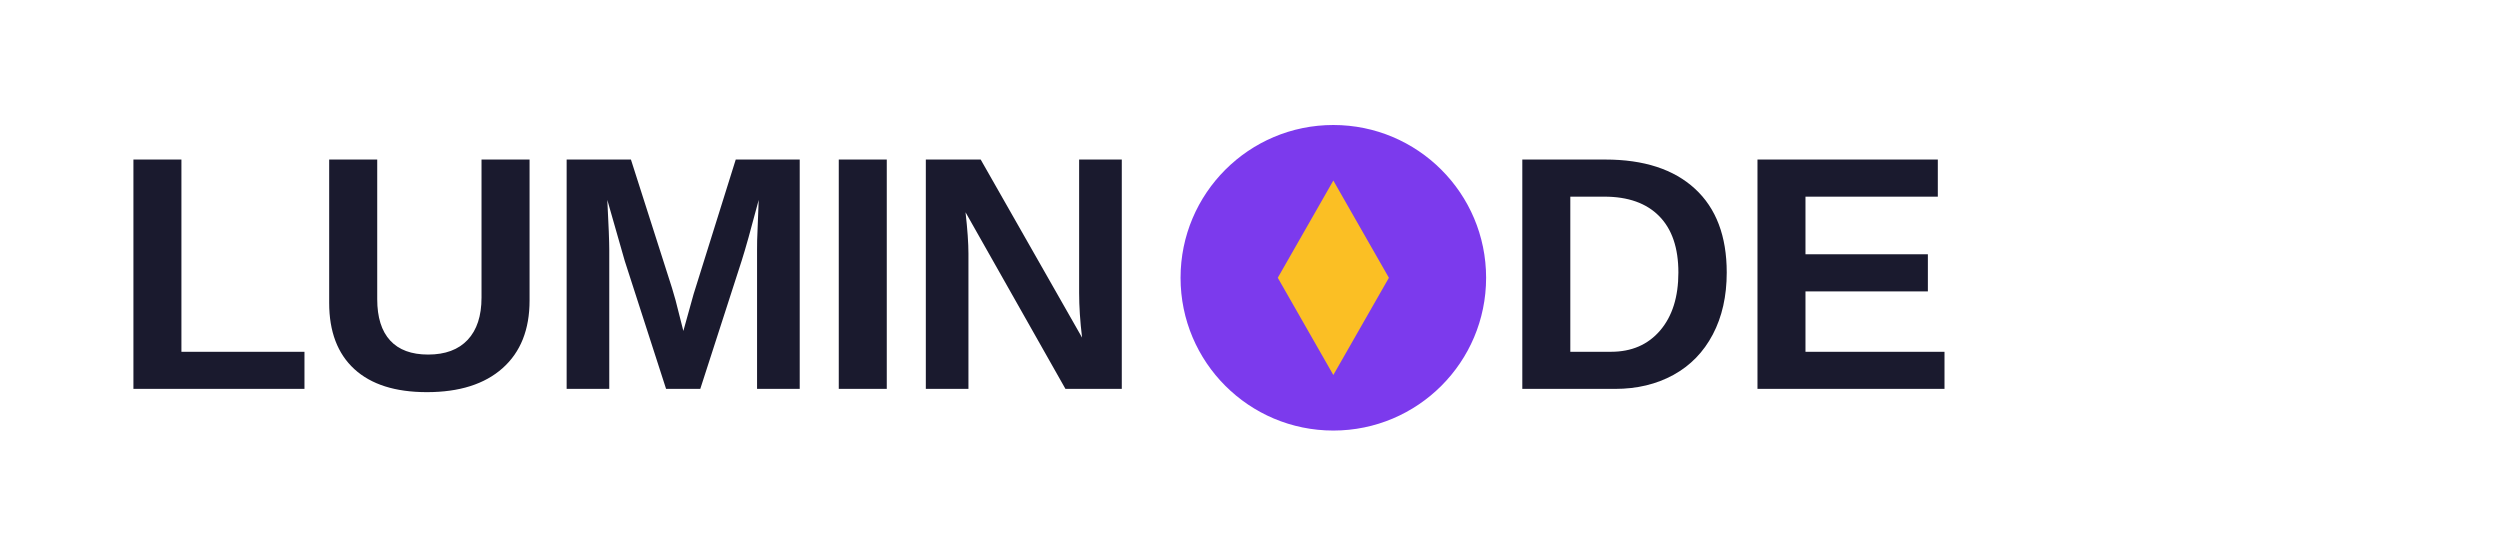
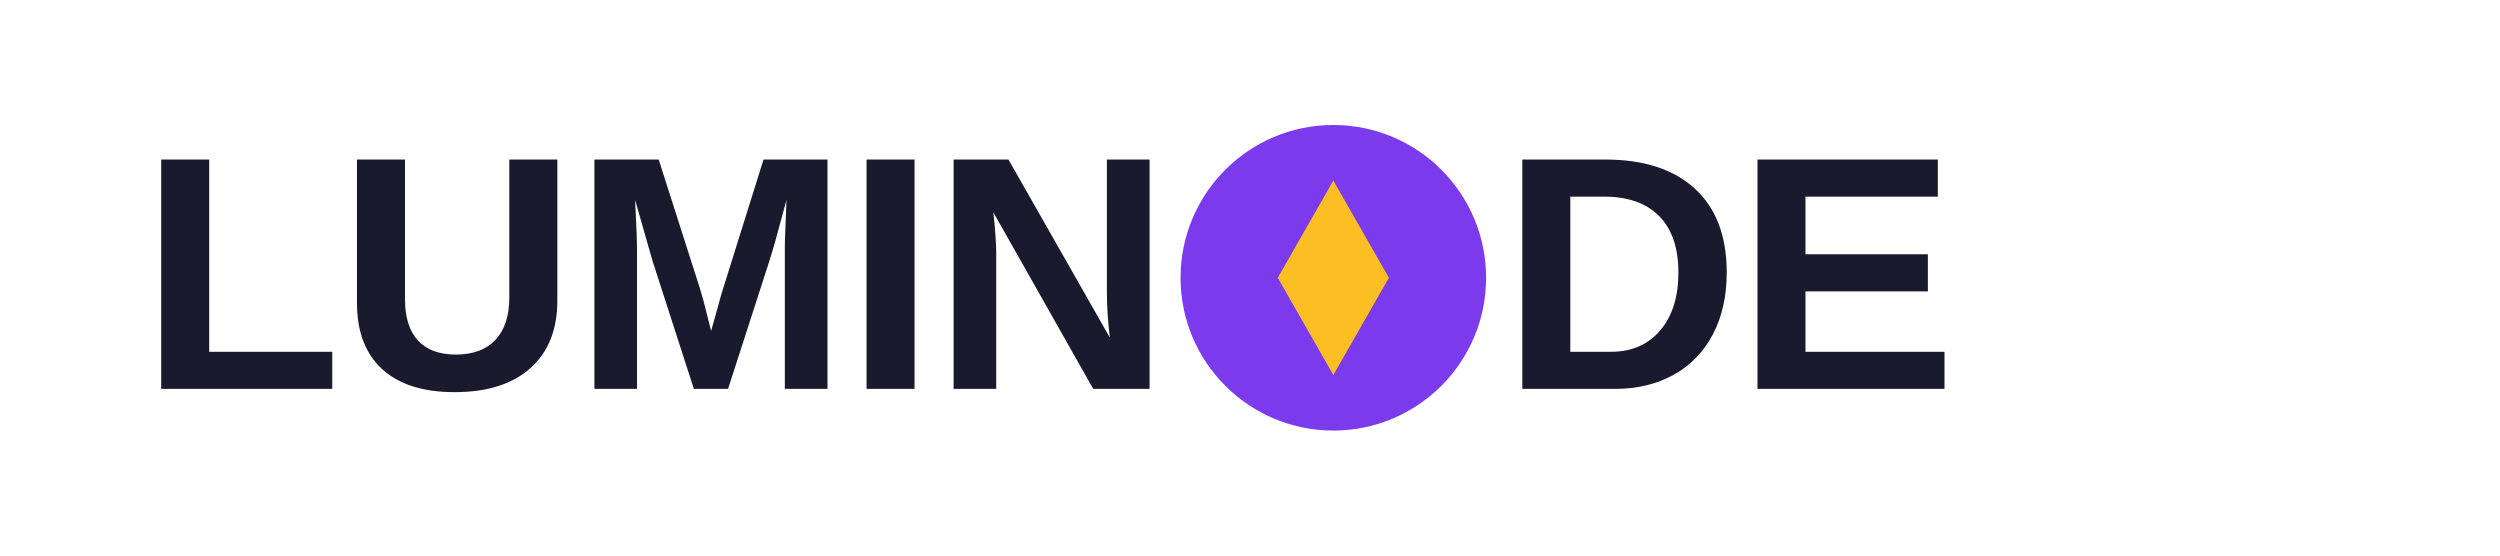
<svg xmlns="http://www.w3.org/2000/svg" viewBox="0 0 900 200" fill="none" preserveAspectRatio="xMidYMid meet">
-   <text x="40" y="140" font-family="Arial, sans-serif" font-size="120" font-weight="900" fill="#1a1a2e" letter-spacing="-2">LUMIN</text>
+   <text x="50" y="140" font-family="Arial, sans-serif" font-size="120" font-weight="900" fill="#1a1a2e" letter-spacing="-2">LUMIN</text>
  <circle cx="480" cy="100" r="55" fill="#7c3aed" />
  <path d="M480 65 L500 100 L480 135 L460 100 Z" fill="#fbbf24" />
  <text x="540" y="140" font-family="Arial, sans-serif" font-size="120" font-weight="900" fill="#1a1a2e" letter-spacing="-2">DE</text>
</svg>
